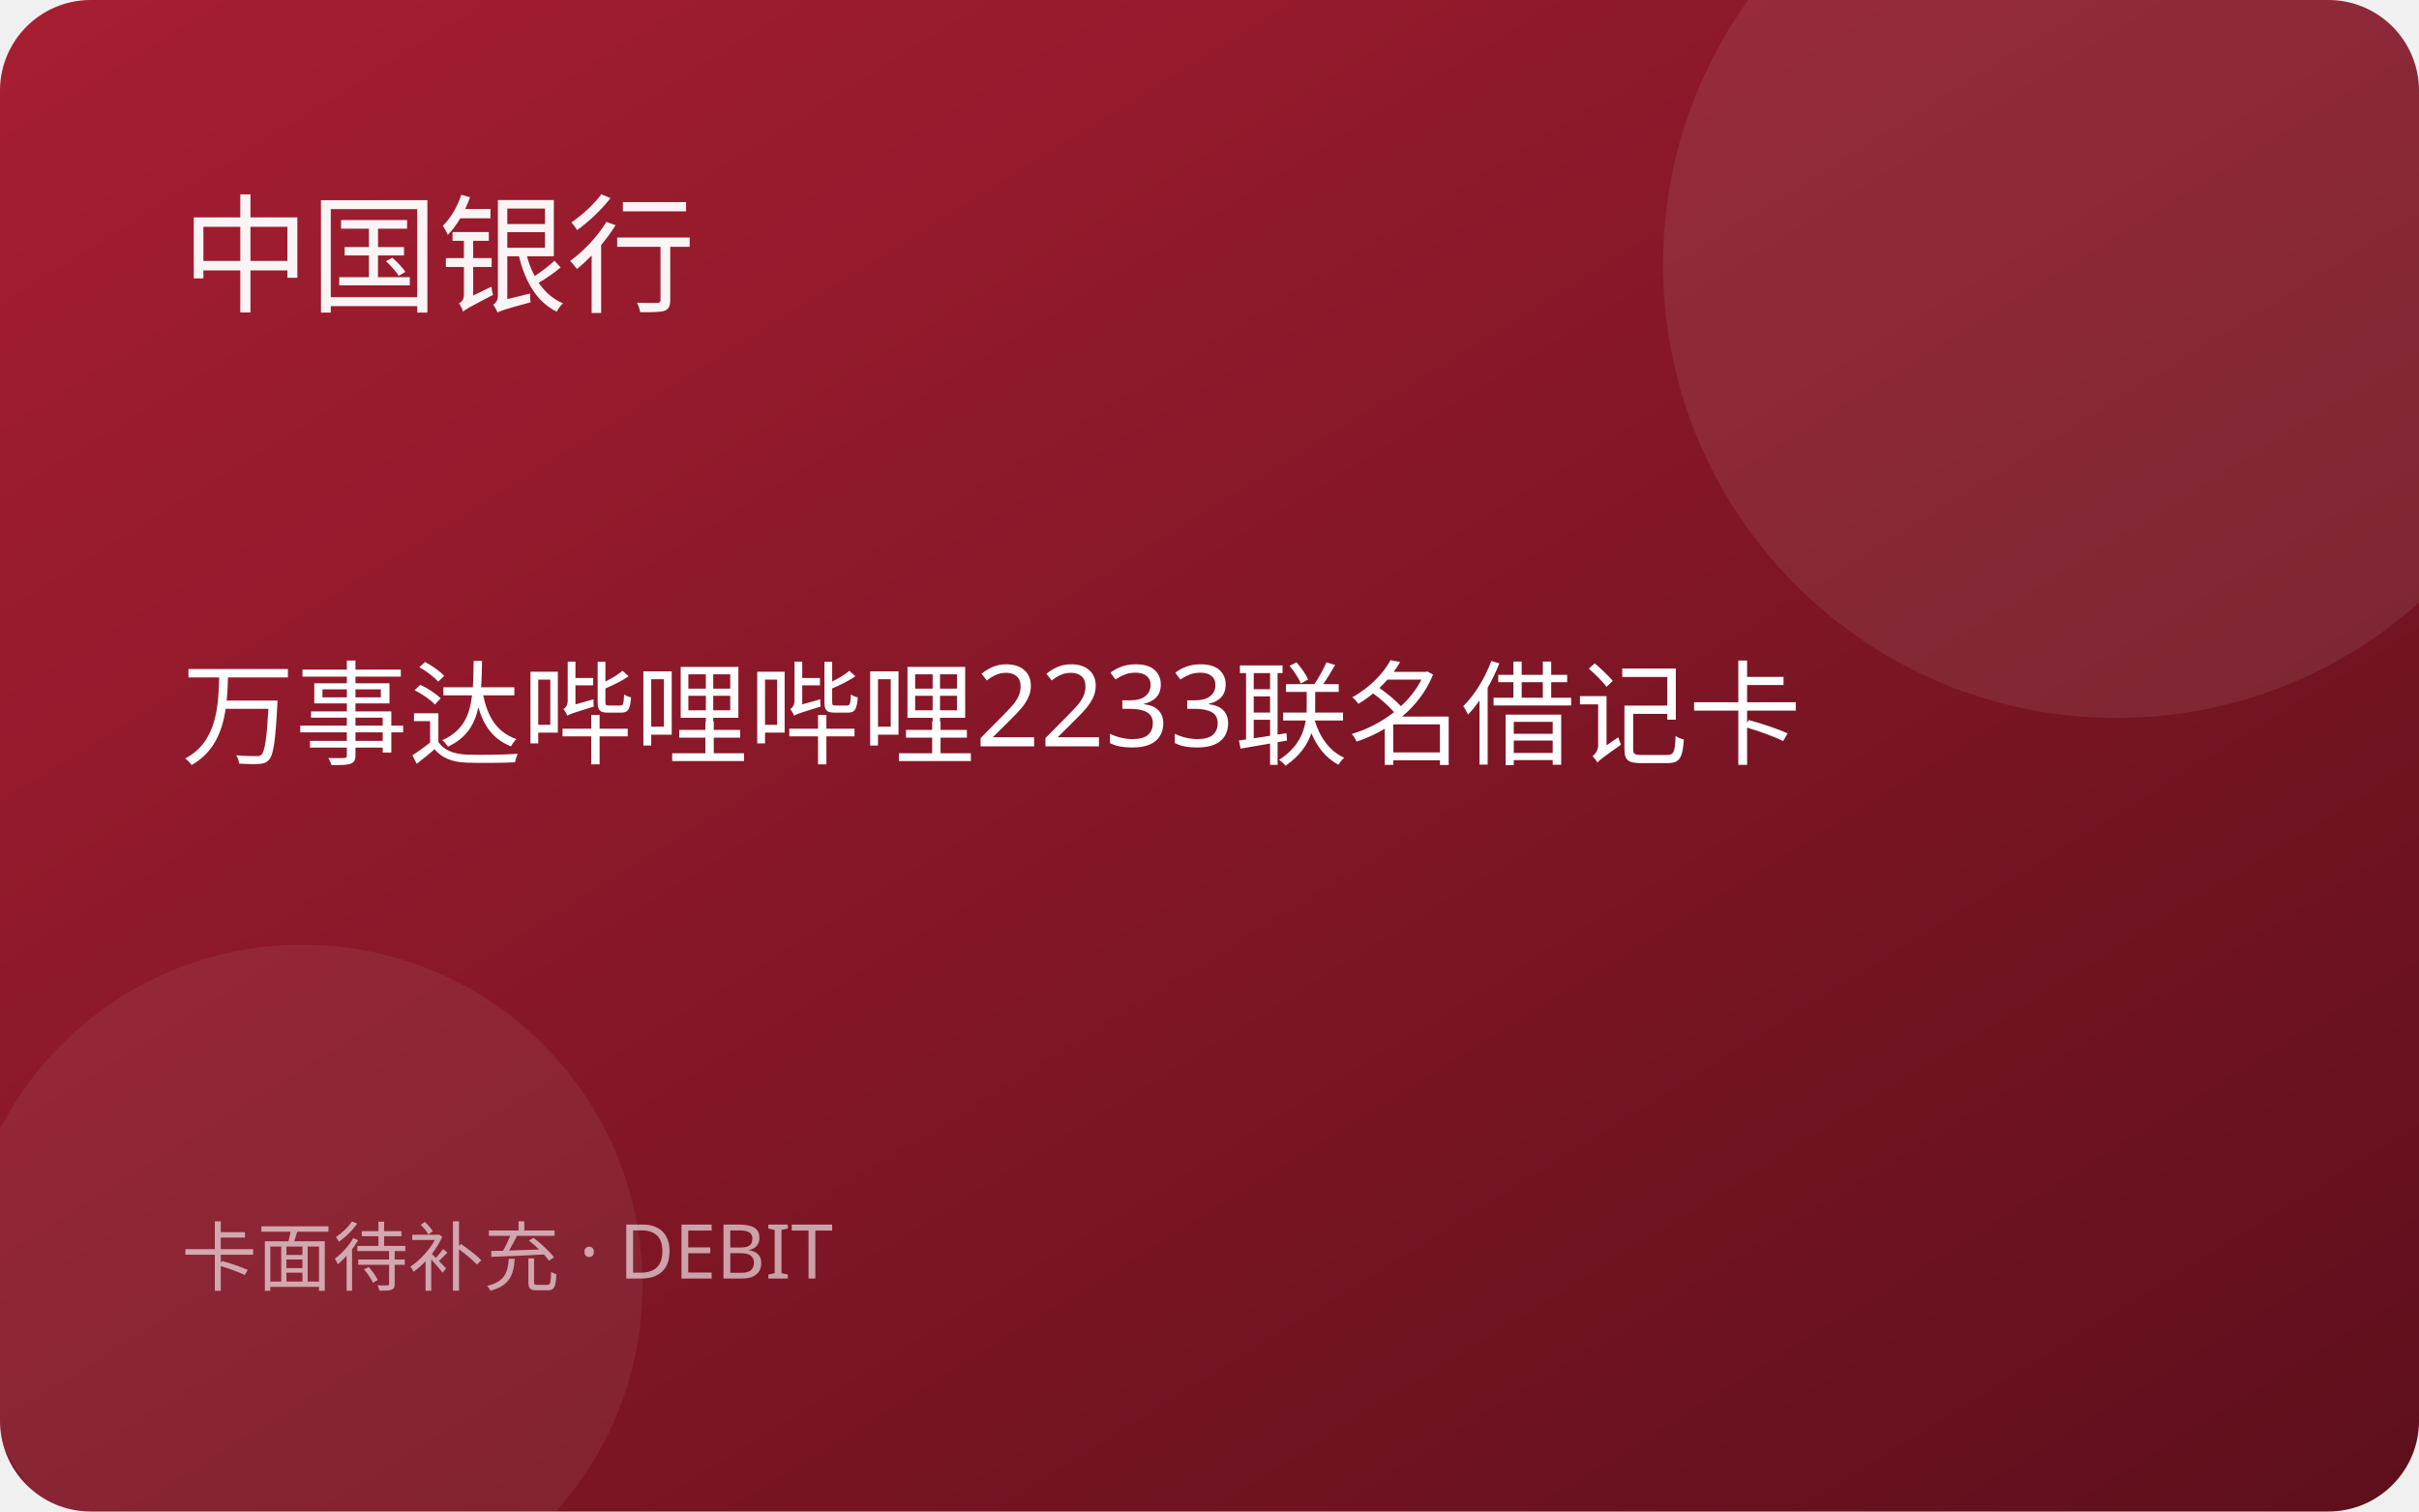
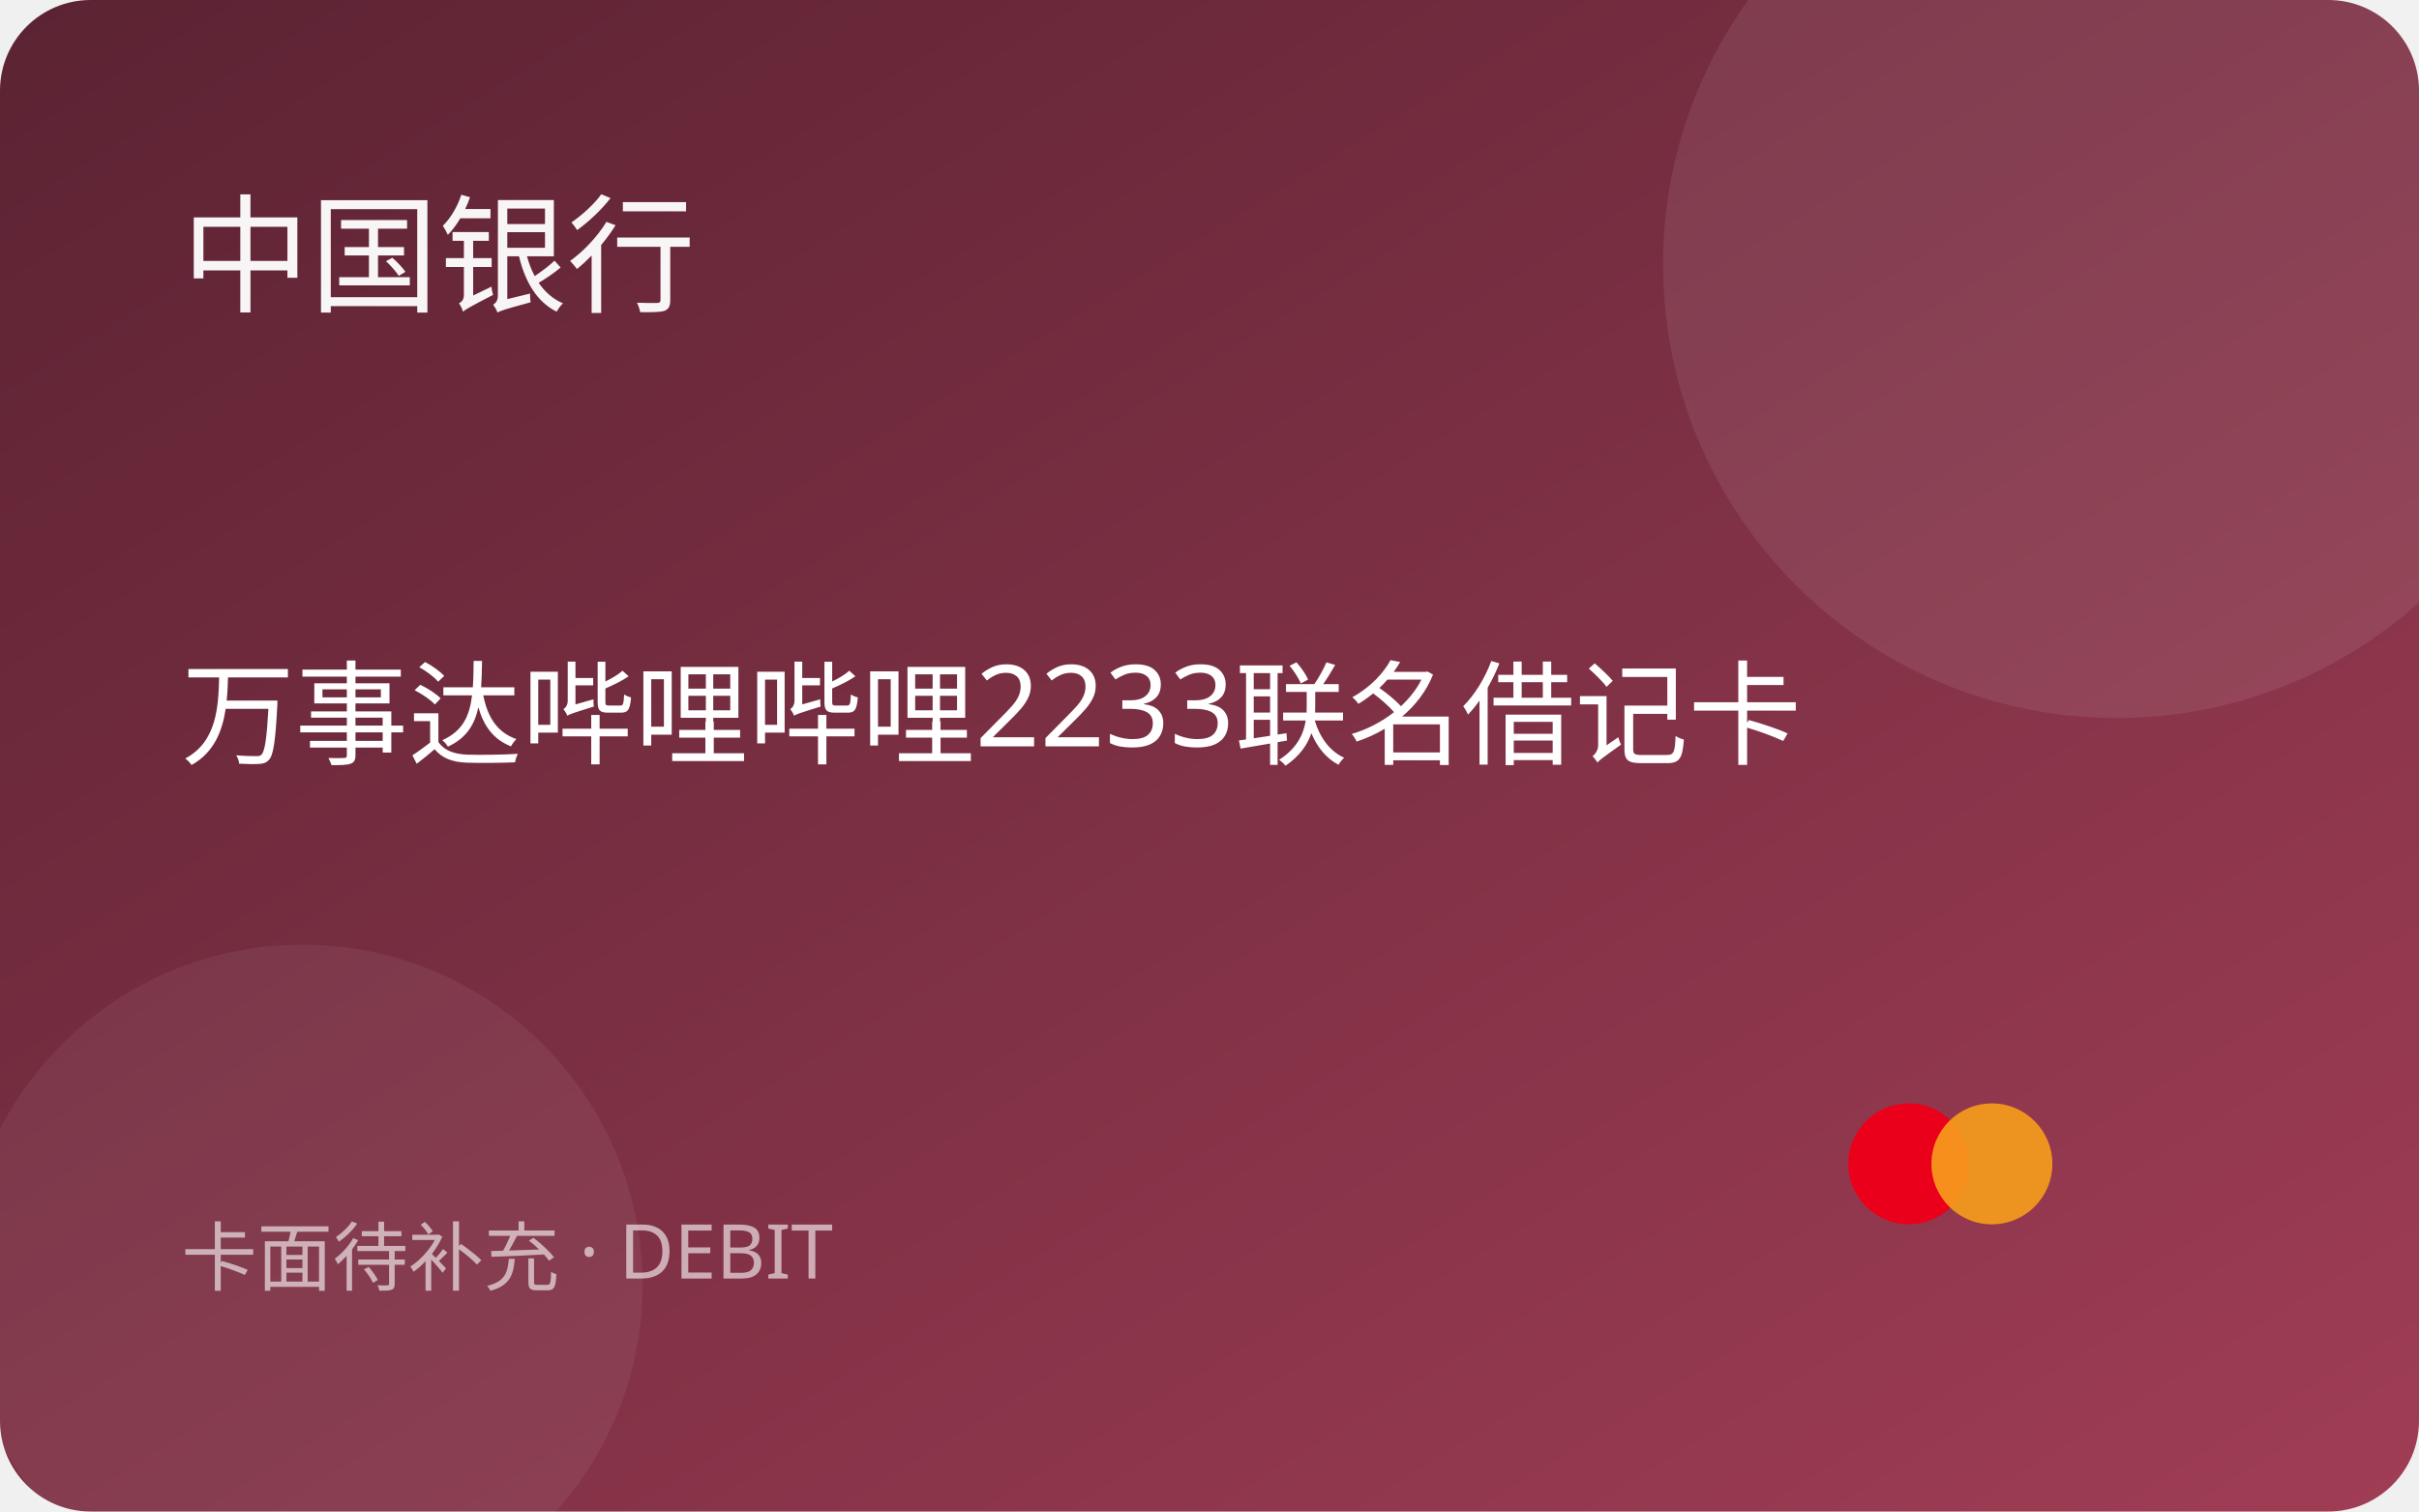
<svg xmlns="http://www.w3.org/2000/svg" width="640" height="400" viewBox="0 0 640 400">
  <defs>
    <linearGradient id="g" x1="0" y1="0" x2="1" y2="1">
-       <stop offset="0" stop-color="#a71e32" />
-       <stop offset="1" stop-color="#5e0f1c" />
+       <stop offset="0" stop-color="#5b2333" />
+       <stop offset="1" stop-color="#a03d55" />
    </linearGradient>
  </defs>
  <rect width="640" height="400" rx="24" fill="url(#g)" />
  <circle cx="560" cy="70" r="120" fill="#ffffff" opacity="0.08" />
  <circle cx="80" cy="340" r="90" fill="#ffffff" opacity="0.06" />
  <text x="48" y="80" font-family="sans-serif" font-size="34" fill="#ffffff" opacity="0.95">中国银行</text>
  <text x="48" y="200" font-family="sans-serif" font-size="30" fill="#ffffff">万事达哔哩哔哩2233联名借记卡</text>
  <text x="48" y="340" font-family="sans-serif" font-size="20" fill="#ffffff" opacity="0.6">卡面待补充 · DEBIT</text>
+   <g transform="translate(505,308)">
+     <circle cx="0" cy="0" r="16" fill="#eb001b" />
+     <circle cx="22" cy="0" r="16" fill="#f79e1b" opacity="0.9" />
+   </g>
</svg>
